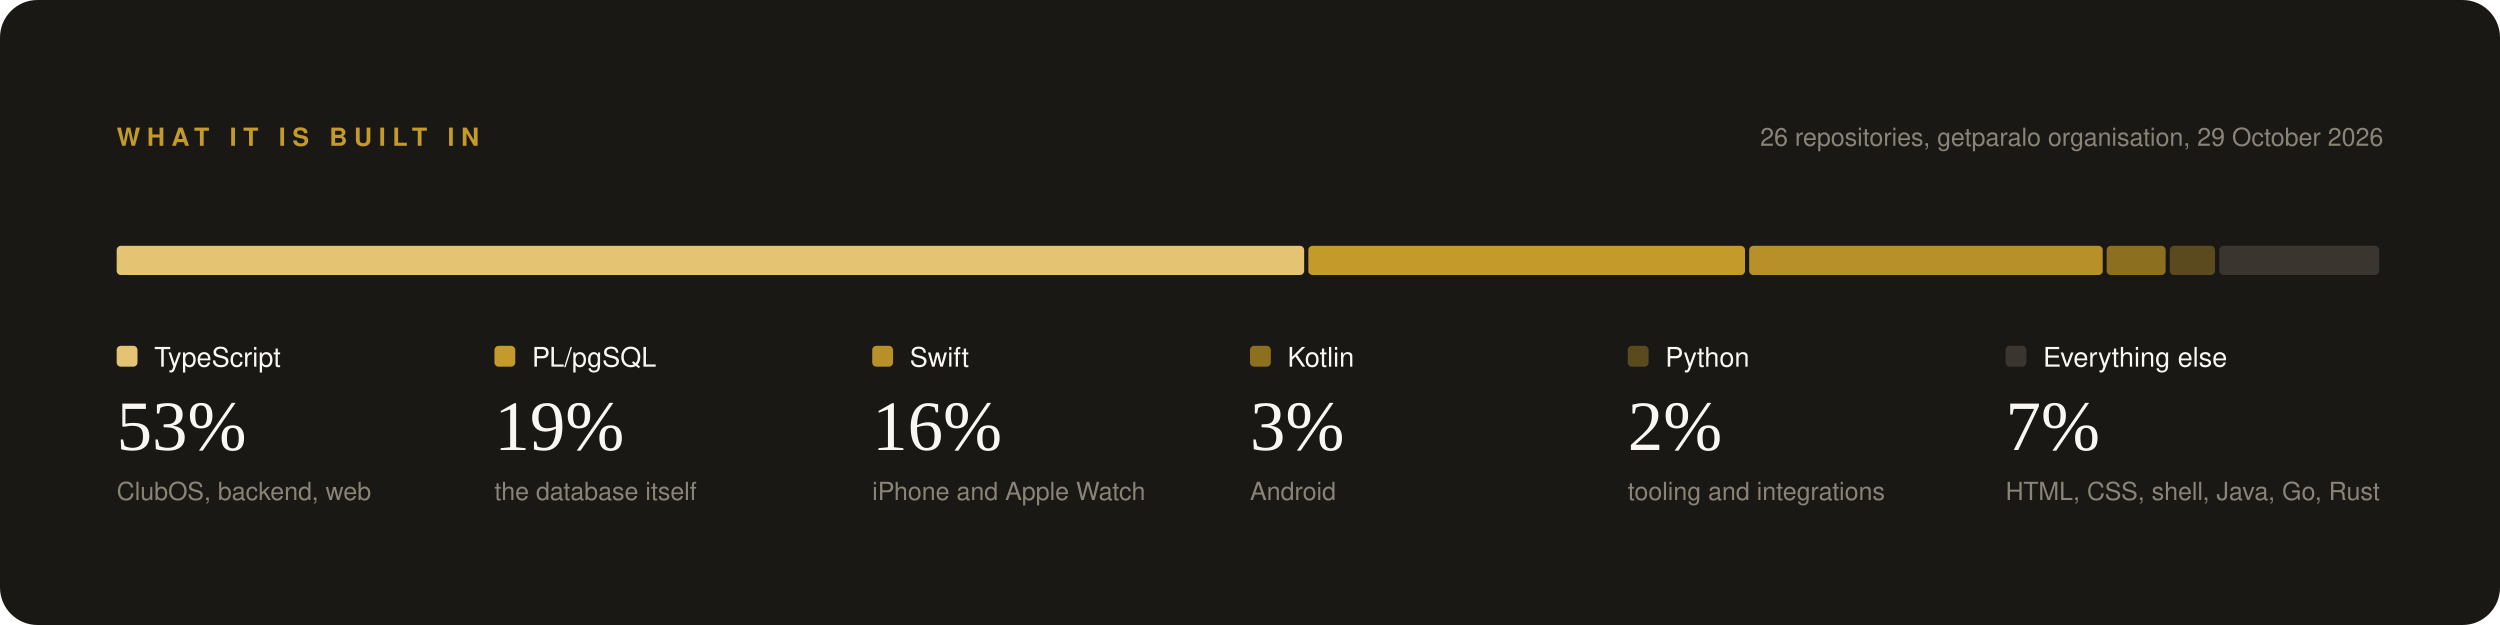
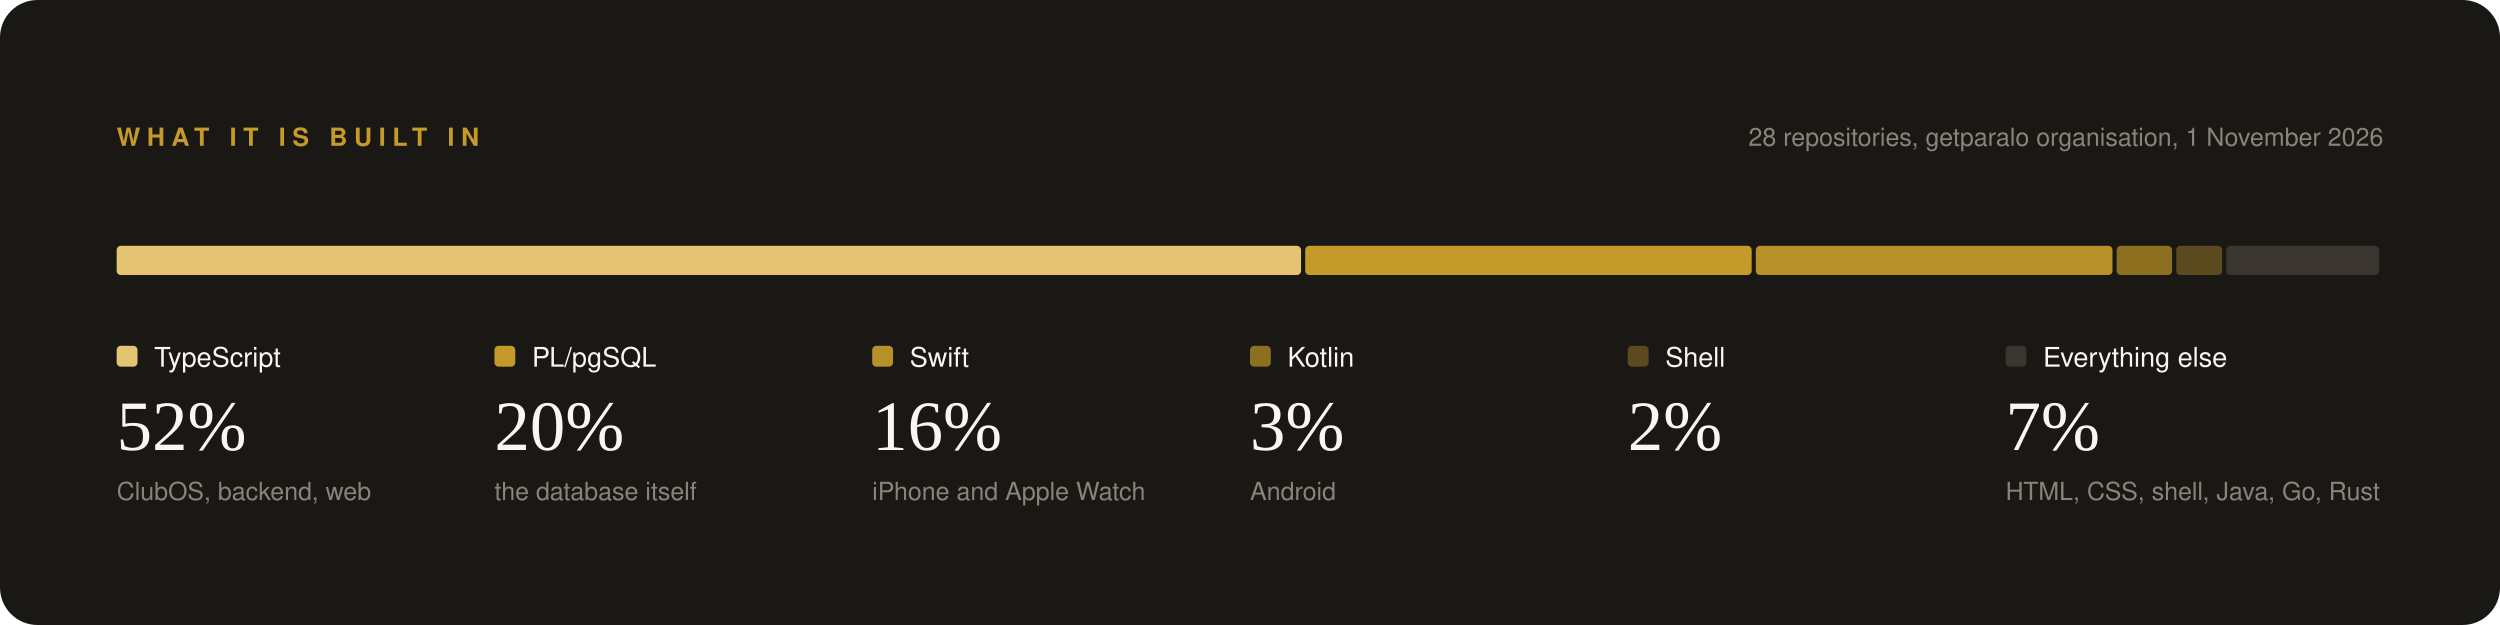
<svg xmlns="http://www.w3.org/2000/svg" width="1200" height="300" viewBox="0 0 1200 300" role="img" aria-label="Languages across Paralo repositories">
  <rect width="1200" height="300" rx="18" fill="#1A1815" />
  <text x="56" y="70" font-family="-apple-system, 'Helvetica Neue', Helvetica, Arial, sans-serif" font-size="12" letter-spacing="3.2" font-weight="600" fill="#C49A2A">WHAT IT IS BUILT IN</text>
-   <text x="1144" y="70" text-anchor="end" font-family="-apple-system, 'Helvetica Neue', Helvetica, Arial, sans-serif" font-size="12" fill="#8A8378">26 repositories, getparalo organisation, 29 October 2026</text>
-   <rect x="56.0" y="118" width="570.0" height="14" rx="2" fill="#E4C373">
-     <animate attributeName="width" values="0;0;570.0" keyTimes="0;0.125;1" dur="0.80s" begin="0s" fill="freeze" calcMode="spline" keySplines="0 0 1 1;0.2 0.7 0.2 1" />
+   <text x="1144" y="70" text-anchor="end" font-family="-apple-system, 'Helvetica Neue', Helvetica, Arial, sans-serif" font-size="12" fill="#8A8378">28 repositories, getparalo organisation, 1 November 2026</text>
+   <rect x="56.0" y="118" width="568.5" height="14" rx="2" fill="#E4C373">
+     <animate attributeName="width" values="0;0;568.5" keyTimes="0;0.125;1" dur="0.80s" begin="0s" fill="freeze" calcMode="spline" keySplines="0 0 1 1;0.2 0.7 0.2 1" />
  </rect>
-   <rect x="628.0" y="118" width="209.6" height="14" rx="2" fill="#C49A2A">
-     <animate attributeName="width" values="0;0;209.6" keyTimes="0;0.239;1" dur="0.92s" begin="0s" fill="freeze" calcMode="spline" keySplines="0 0 1 1;0.2 0.7 0.2 1" />
+   <rect x="626.5" y="118" width="214.3" height="14" rx="2" fill="#C49A2A">
+     <animate attributeName="width" values="0;0;214.3" keyTimes="0;0.239;1" dur="0.92s" begin="0s" fill="freeze" calcMode="spline" keySplines="0 0 1 1;0.2 0.7 0.2 1" />
  </rect>
-   <rect x="839.6" y="118" width="169.7" height="14" rx="2" fill="#B8902A">
-     <animate attributeName="width" values="0;0;169.7" keyTimes="0;0.327;1" dur="1.04s" begin="0s" fill="freeze" calcMode="spline" keySplines="0 0 1 1;0.2 0.7 0.2 1" />
+   <rect x="842.8" y="118" width="171.2" height="14" rx="2" fill="#B8902A">
+     <animate attributeName="width" values="0;0;171.2" keyTimes="0;0.327;1" dur="1.04s" begin="0s" fill="freeze" calcMode="spline" keySplines="0 0 1 1;0.2 0.7 0.2 1" />
  </rect>
-   <rect x="1011.2" y="118" width="28.3" height="14" rx="2" fill="#8C6F1F">
-     <animate attributeName="width" values="0;0;28.3" keyTimes="0;0.397;1" dur="1.16s" begin="0s" fill="freeze" calcMode="spline" keySplines="0 0 1 1;0.2 0.7 0.2 1" />
+   <rect x="1016.0" y="118" width="26.6" height="14" rx="2" fill="#8C6F1F">
+     <animate attributeName="width" values="0;0;26.6" keyTimes="0;0.397;1" dur="1.16s" begin="0s" fill="freeze" calcMode="spline" keySplines="0 0 1 1;0.2 0.7 0.2 1" />
  </rect>
-   <rect x="1041.5" y="118" width="21.7" height="14" rx="2" fill="#5B4A1E">
-     <animate attributeName="width" values="0;0;21.7" keyTimes="0;0.453;1" dur="1.28s" begin="0s" fill="freeze" calcMode="spline" keySplines="0 0 1 1;0.2 0.7 0.2 1" />
+   <rect x="1044.6" y="118" width="22.0" height="14" rx="2" fill="#5B4A1E">
+     <animate attributeName="width" values="0;0;22.0" keyTimes="0;0.453;1" dur="1.28s" begin="0s" fill="freeze" calcMode="spline" keySplines="0 0 1 1;0.2 0.7 0.2 1" />
  </rect>
-   <rect x="1065.3" y="118" width="76.7" height="14" rx="2" fill="#3A352F">
-     <animate attributeName="width" values="0;0;76.7" keyTimes="0;0.500;1" dur="1.40s" begin="0s" fill="freeze" calcMode="spline" keySplines="0 0 1 1;0.2 0.7 0.2 1" />
+   <rect x="1068.6" y="118" width="73.4" height="14" rx="2" fill="#3A352F">
+     <animate attributeName="width" values="0;0;73.4" keyTimes="0;0.500;1" dur="1.40s" begin="0s" fill="freeze" calcMode="spline" keySplines="0 0 1 1;0.2 0.7 0.2 1" />
  </rect>
  <rect x="56.0" y="166" width="10" height="10" rx="2" fill="#E4C373" />
  <text x="74.0" y="176" font-family="-apple-system, 'Helvetica Neue', Helvetica, Arial, sans-serif" font-size="13" fill="#FAF7F2">TypeScript</text>
-   <text x="56.0" y="216" font-family="Georgia, 'Times New Roman', Times, serif" font-size="34" fill="#FAF7F2">53%</text>
+   <text x="56.0" y="216" font-family="Georgia, 'Times New Roman', Times, serif" font-size="34" fill="#FAF7F2">52%</text>
  <text x="56.0" y="240" font-family="-apple-system, 'Helvetica Neue', Helvetica, Arial, sans-serif" font-size="12" fill="#8A8378">ClubOS, backend, web</text>
  <rect x="237.333" y="166" width="10" height="10" rx="2" fill="#C49A2A" />
  <text x="255.333" y="176" font-family="-apple-system, 'Helvetica Neue', Helvetica, Arial, sans-serif" font-size="13" fill="#FAF7F2">PL/pgSQL</text>
-   <text x="237.333" y="216" font-family="Georgia, 'Times New Roman', Times, serif" font-size="34" fill="#FAF7F2">19%</text>
+   <text x="237.333" y="216" font-family="Georgia, 'Times New Roman', Times, serif" font-size="34" fill="#FAF7F2">20%</text>
  <text x="237.333" y="240" font-family="-apple-system, 'Helvetica Neue', Helvetica, Arial, sans-serif" font-size="12" fill="#8A8378">the database itself</text>
  <rect x="418.667" y="166" width="10" height="10" rx="2" fill="#B8902A" />
  <text x="436.667" y="176" font-family="-apple-system, 'Helvetica Neue', Helvetica, Arial, sans-serif" font-size="13" fill="#FAF7F2">Swift</text>
  <text x="418.667" y="216" font-family="Georgia, 'Times New Roman', Times, serif" font-size="34" fill="#FAF7F2">16%</text>
  <text x="418.667" y="240" font-family="-apple-system, 'Helvetica Neue', Helvetica, Arial, sans-serif" font-size="12" fill="#8A8378">iPhone and Apple Watch</text>
  <rect x="600.0" y="166" width="10" height="10" rx="2" fill="#8C6F1F" />
  <text x="618.0" y="176" font-family="-apple-system, 'Helvetica Neue', Helvetica, Arial, sans-serif" font-size="13" fill="#FAF7F2">Kotlin</text>
  <text x="600.0" y="216" font-family="Georgia, 'Times New Roman', Times, serif" font-size="34" fill="#FAF7F2">3%</text>
  <text x="600.0" y="240" font-family="-apple-system, 'Helvetica Neue', Helvetica, Arial, sans-serif" font-size="12" fill="#8A8378">Android</text>
  <rect x="781.333" y="166" width="10" height="10" rx="2" fill="#5B4A1E" />
-   <text x="799.333" y="176" font-family="-apple-system, 'Helvetica Neue', Helvetica, Arial, sans-serif" font-size="13" fill="#FAF7F2">Python</text>
+   <text x="799.333" y="176" font-family="-apple-system, 'Helvetica Neue', Helvetica, Arial, sans-serif" font-size="13" fill="#FAF7F2">Shell</text>
  <text x="781.333" y="216" font-family="Georgia, 'Times New Roman', Times, serif" font-size="34" fill="#FAF7F2">2%</text>
-   <text x="781.333" y="240" font-family="-apple-system, 'Helvetica Neue', Helvetica, Arial, sans-serif" font-size="12" fill="#8A8378">tooling and integrations</text>
+   <text x="781.333" y="240" font-family="-apple-system, 'Helvetica Neue', Helvetica, Arial, sans-serif" font-size="12" fill="#8A8378" />
  <rect x="962.667" y="166" width="10" height="10" rx="2" fill="#3A352F" />
  <text x="980.667" y="176" font-family="-apple-system, 'Helvetica Neue', Helvetica, Arial, sans-serif" font-size="13" fill="#FAF7F2">Everything else</text>
  <text x="962.667" y="216" font-family="Georgia, 'Times New Roman', Times, serif" font-size="34" fill="#FAF7F2">7%</text>
  <text x="962.667" y="240" font-family="-apple-system, 'Helvetica Neue', Helvetica, Arial, sans-serif" font-size="12" fill="#8A8378">HTML, CSS, shell, Java, Go, Rust</text>
</svg>
